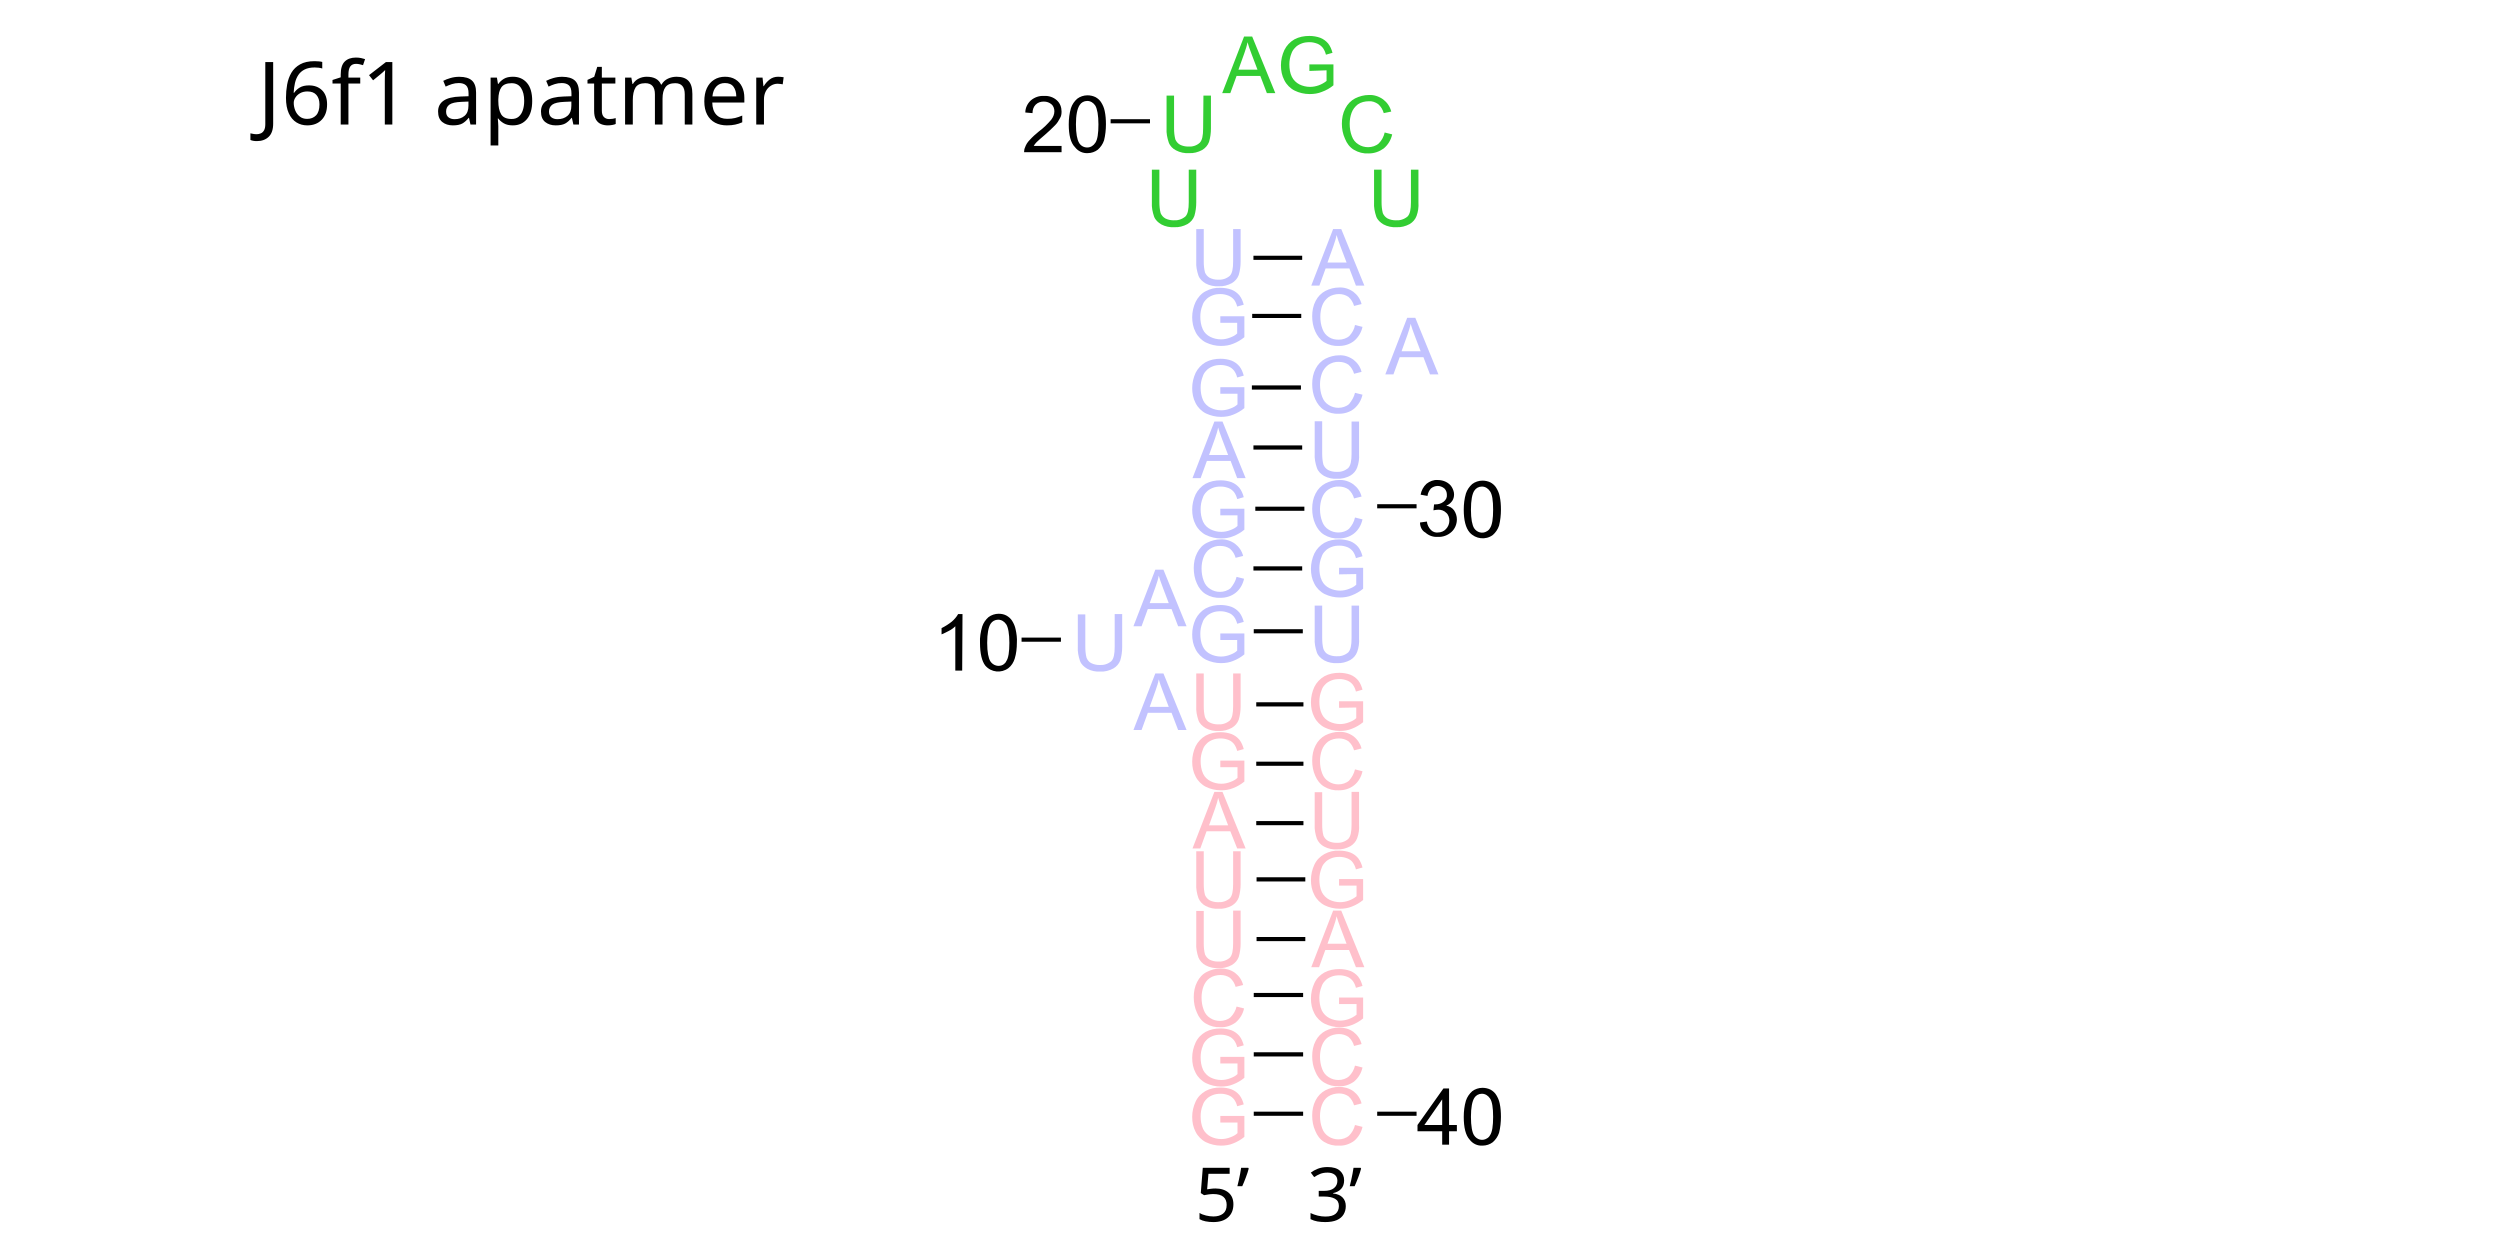
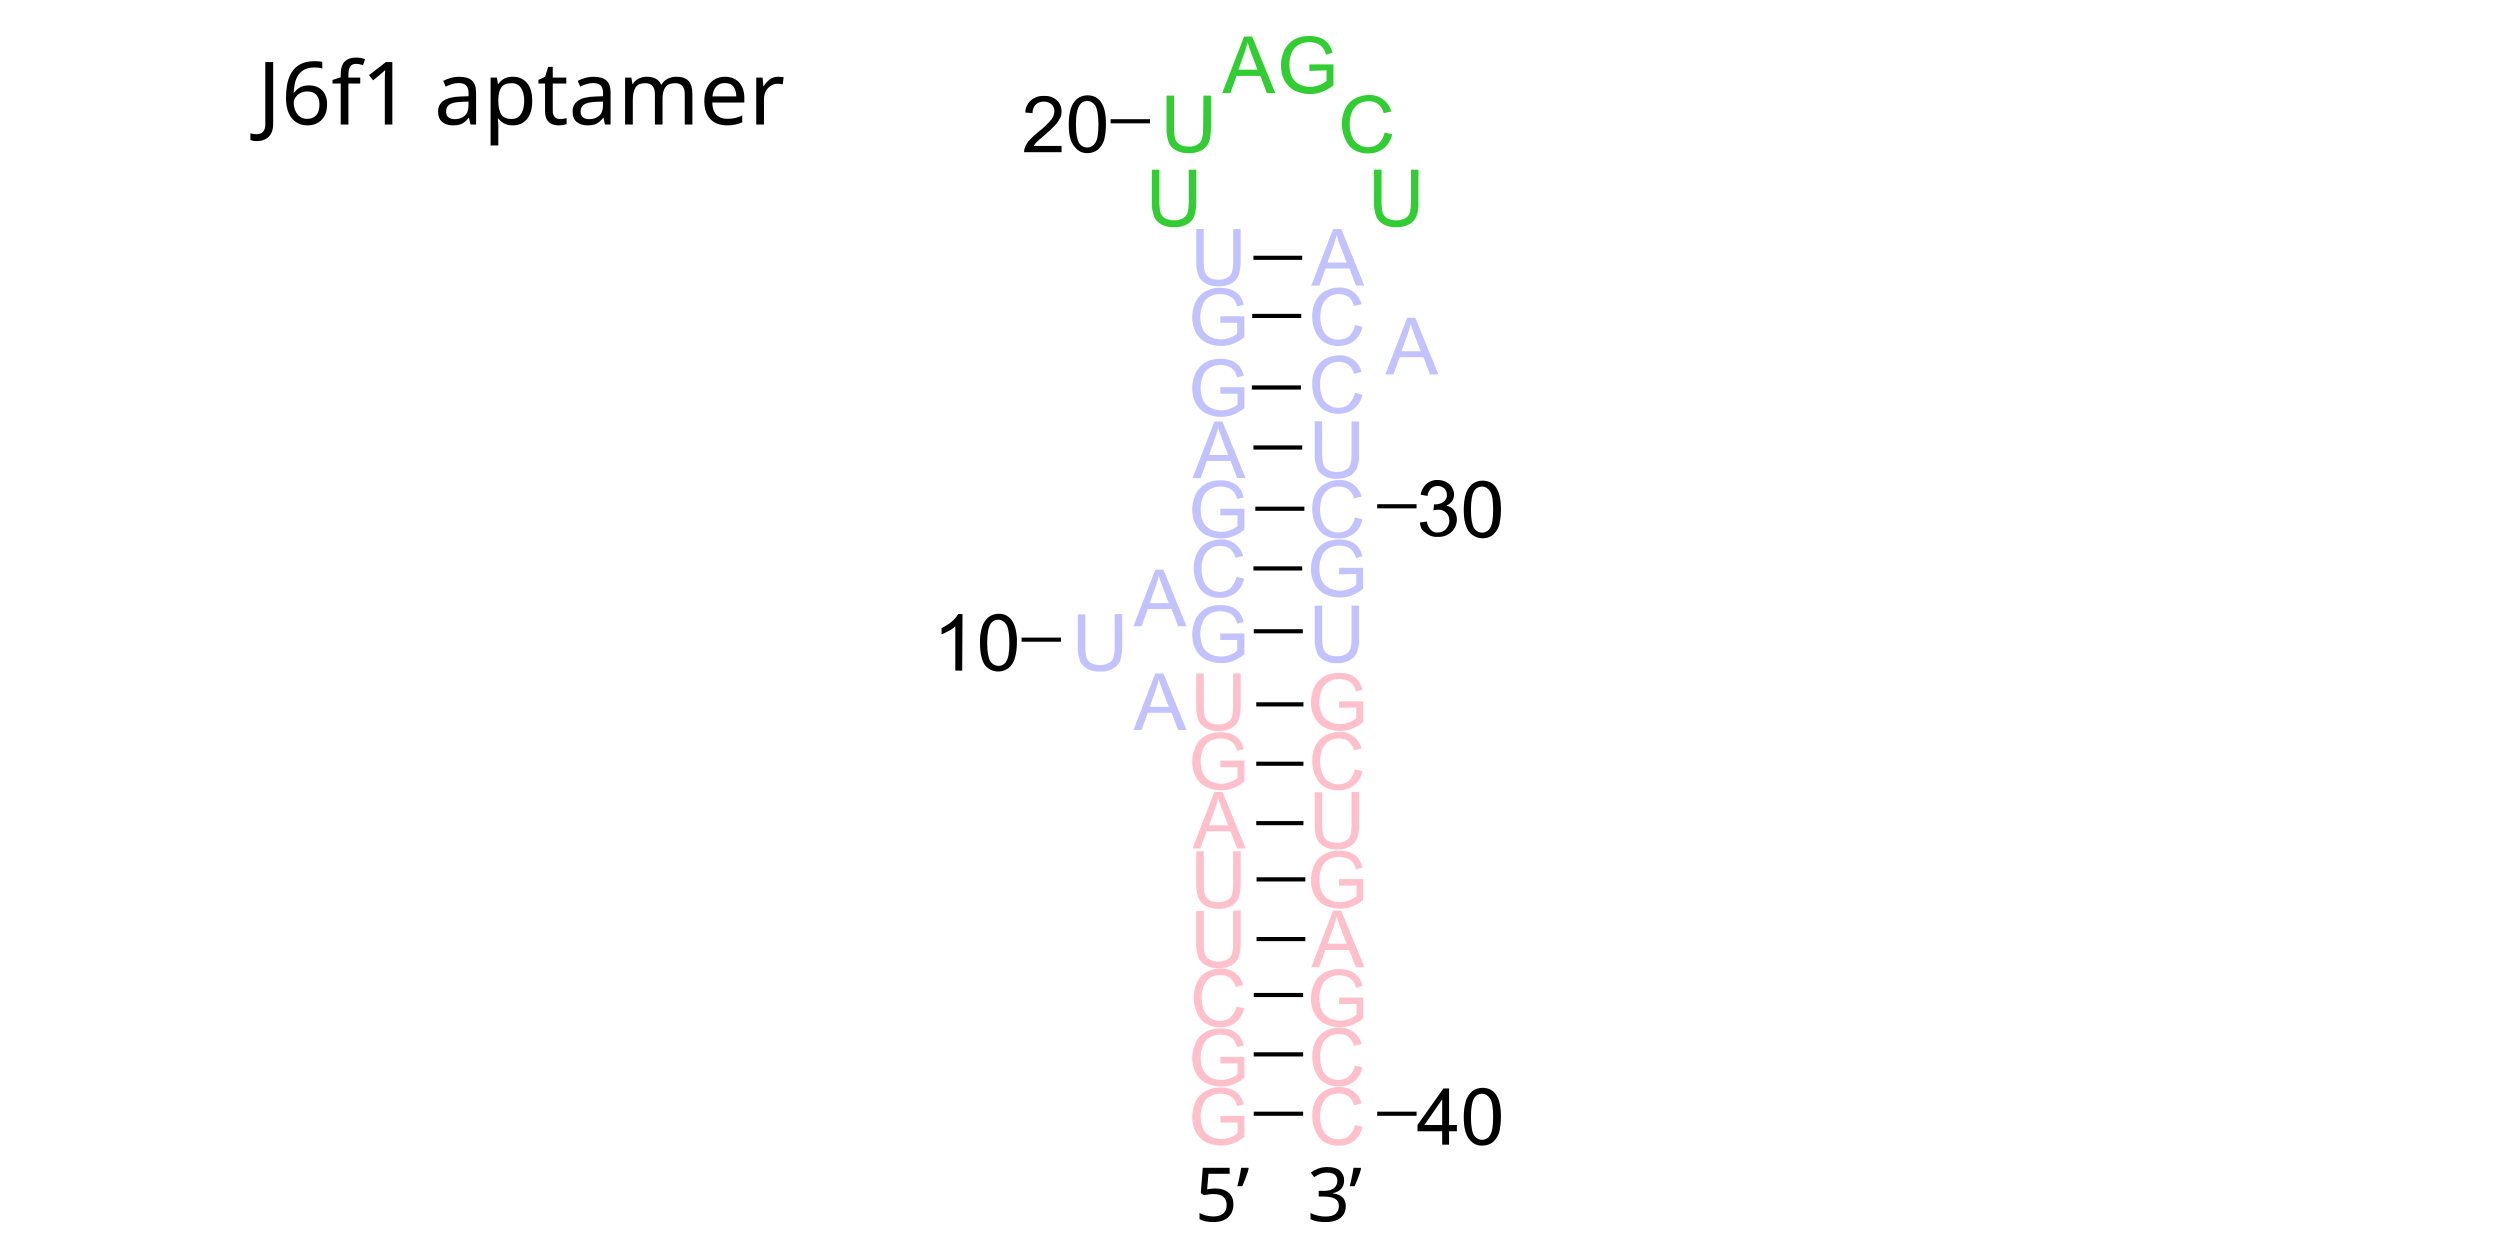
<svg xmlns="http://www.w3.org/2000/svg" version="1.1" id="_图层_1" x="0px" y="0px" viewBox="0 0 800 400" style="enable-background:new 0 0 800 400;" xml:space="preserve">
  <style type="text/css">
	.st0{fill:#FFC0CB;}
	.st1{fill:#C2C2FF;}
	.st2{fill:none;stroke:#000000;stroke-width:1.33;stroke-linejoin:round;}
	.st3{fill:#32CD32;}
	.st4{font-family:'ArialMT';}
	.st5{font-size:24px;}
	.st6{letter-spacing:-1;}
	.st7{font-size:28px;}
</style>
  <path class="st0" d="M390.5,359.2v-2.1h7.7v6.7c-1.1,0.9-2.3,1.6-3.6,2.1c-1.2,0.5-2.5,0.7-3.9,0.7c-1.7,0-3.3-0.4-4.8-1.1  c-1.4-0.7-2.6-1.9-3.3-3.3c-0.8-1.5-1.1-3.1-1.1-4.8c0-1.7,0.4-3.4,1.1-4.9c0.7-1.5,1.8-2.6,3.2-3.4c1.5-0.8,3.1-1.1,4.8-1.1  c1.2,0,2.4,0.2,3.5,0.6c1,0.4,1.8,1,2.5,1.8c0.7,0.9,1.1,1.9,1.4,3l-2.1,0.6c-0.2-0.8-0.5-1.5-1-2.2c-0.5-0.6-1-1-1.7-1.3  c-0.8-0.3-1.6-0.5-2.5-0.5c-1,0-1.9,0.1-2.8,0.5c-0.7,0.3-1.4,0.7-1.9,1.3c-0.5,0.5-0.9,1.1-1.1,1.8c-0.5,1.2-0.7,2.4-0.7,3.6  c0,1.4,0.2,2.8,0.8,4.1c0.5,1,1.4,1.9,2.4,2.4c1,0.5,2.2,0.8,3.4,0.8c1,0,2-0.2,3-0.6c0.8-0.3,1.6-0.7,2.2-1.3v-3.4L390.5,359.2  L390.5,359.2z" />
  <path class="st0" d="M390.5,340.3v-2.1h7.7v6.7c-1.1,0.9-2.3,1.6-3.6,2.1c-1.2,0.5-2.5,0.7-3.9,0.7c-1.7,0-3.3-0.4-4.8-1.1  c-1.4-0.7-2.6-1.9-3.3-3.3c-0.8-1.5-1.1-3.1-1.1-4.8c0-1.7,0.4-3.4,1.1-4.9c0.7-1.5,1.8-2.6,3.2-3.4c1.5-0.8,3.1-1.1,4.8-1.1  c1.2,0,2.4,0.2,3.5,0.6c1,0.4,1.8,1,2.5,1.8c0.7,0.9,1.1,1.9,1.4,3l-2.1,0.6c-0.2-0.8-0.5-1.5-1-2.2c-0.5-0.6-1-1-1.7-1.3  c-0.8-0.3-1.6-0.5-2.5-0.5c-1,0-1.9,0.1-2.8,0.5c-0.7,0.3-1.4,0.7-1.9,1.3c-0.5,0.5-0.9,1.1-1.1,1.8c-0.5,1.2-0.7,2.4-0.7,3.6  c0,1.4,0.2,2.8,0.8,4.1c0.5,1,1.4,1.9,2.4,2.4c1,0.5,2.2,0.8,3.4,0.8c1,0,2-0.2,3-0.6c0.8-0.3,1.6-0.7,2.2-1.3v-3.4L390.5,340.3  L390.5,340.3z" />
  <path class="st0" d="M395.7,322.1l2.4,0.6c-0.4,1.8-1.3,3.3-2.7,4.5c-1.4,1-3.1,1.6-4.8,1.5c-1.7,0.1-3.3-0.3-4.8-1.2  c-1.3-0.8-2.2-2-2.8-3.5c-0.7-1.5-1-3.2-1-4.9c0-1.7,0.3-3.4,1.1-4.9c0.7-1.4,1.7-2.5,3.1-3.2c1.4-0.7,2.9-1.1,4.4-1.1  c1.6,0,3.2,0.4,4.6,1.4c1.3,1,2.2,2.3,2.6,3.9l-2.4,0.6c-0.3-1.1-0.9-2.1-1.8-2.9c-0.9-0.6-1.9-0.9-3-0.9c-1.2,0-2.5,0.3-3.5,1  c-0.9,0.6-1.6,1.6-2,2.7c-0.4,1.1-0.6,2.3-0.6,3.5c0,1.4,0.2,2.7,0.7,4c0.4,1.1,1.1,2,2.1,2.6c0.9,0.6,2,0.9,3.1,0.9  c1.2,0,2.5-0.4,3.4-1.2C394.7,324.6,395.4,323.4,395.7,322.1L395.7,322.1z" />
  <path class="st0" d="M394.6,291.4h2.4v10.5c0,1.5-0.2,2.9-0.6,4.3c-0.4,1.1-1.2,2-2.2,2.6c-1.3,0.7-2.8,1.1-4.2,1  c-1.4,0.1-2.9-0.2-4.2-0.9c-1-0.5-1.9-1.5-2.3-2.5c-0.5-1.5-0.8-3-0.7-4.5v-10.4h2.4v10.4c0,1.2,0.1,2.4,0.4,3.5  c0.3,0.7,0.8,1.3,1.5,1.7c0.8,0.4,1.7,0.6,2.6,0.6c1.4,0.1,2.7-0.3,3.8-1.2c0.8-0.8,1.1-2.3,1.1-4.6L394.6,291.4L394.6,291.4z" />
  <path class="st0" d="M394.6,272.4h2.4v10.5c0,1.5-0.2,2.9-0.6,4.3c-0.4,1.1-1.2,2-2.2,2.6c-1.3,0.7-2.8,1.1-4.2,1  c-1.4,0.1-2.9-0.2-4.2-0.9c-1-0.5-1.9-1.5-2.3-2.5c-0.5-1.5-0.8-3-0.7-4.5v-10.5h2.4v10.5c0,1.2,0.1,2.4,0.4,3.5  c0.3,0.7,0.8,1.3,1.5,1.7c0.8,0.4,1.7,0.6,2.6,0.6c1.4,0.1,2.7-0.3,3.8-1.2c0.8-0.8,1.1-2.3,1.1-4.6L394.6,272.4L394.6,272.4z" />
  <path class="st0" d="M381.6,271.5l7-18.1h2.6l7.4,18.1h-2.7l-2.2-5.5h-7.6l-2,5.5L381.6,271.5L381.6,271.5z M386.9,264.1h6.1l-1.9-5  c-0.6-1.5-1-2.8-1.3-3.8c-0.2,1.2-0.6,2.3-1,3.5L386.9,264.1z" />
  <path class="st0" d="M390.5,245.5v-2.1h7.7v6.7c-1.1,0.9-2.3,1.6-3.6,2.1c-1.2,0.5-2.5,0.7-3.9,0.7c-1.7,0-3.4-0.4-4.8-1.1  c-1.4-0.7-2.6-1.9-3.3-3.3c-0.8-1.5-1.1-3.1-1.1-4.8c0-1.7,0.4-3.4,1.1-4.9c0.7-1.4,1.8-2.6,3.2-3.4c1.5-0.8,3.1-1.1,4.8-1.1  c1.2,0,2.4,0.2,3.5,0.6c1,0.4,1.8,1,2.5,1.8c0.7,0.9,1.1,1.9,1.4,3l-2.1,0.6c-0.2-0.8-0.5-1.5-1-2.2c-0.5-0.6-1-1-1.7-1.3  c-0.8-0.3-1.6-0.5-2.5-0.5c-1,0-1.9,0.1-2.8,0.5c-0.7,0.3-1.4,0.7-1.9,1.3c-0.5,0.5-0.9,1.1-1.1,1.8c-0.5,1.2-0.7,2.4-0.7,3.6  c0,1.4,0.2,2.8,0.8,4.1c0.5,1.1,1.4,1.9,2.4,2.4c1,0.5,2.2,0.8,3.4,0.8c1,0,2-0.2,3-0.6c0.8-0.3,1.6-0.7,2.2-1.3v-3.4L390.5,245.5  L390.5,245.5z" />
  <path class="st0" d="M394.6,215.5h2.4V226c0,1.5-0.2,2.9-0.6,4.3c-0.4,1.1-1.2,2-2.2,2.6c-1.3,0.7-2.8,1.1-4.2,1  c-1.4,0.1-2.9-0.2-4.2-0.9c-1-0.6-1.9-1.4-2.3-2.5c-0.5-1.5-0.8-3-0.7-4.5v-10.5h2.4V226c0,1.2,0.1,2.4,0.4,3.5  c0.3,0.7,0.8,1.4,1.5,1.7c0.8,0.4,1.7,0.6,2.6,0.6c1.4,0.1,2.7-0.3,3.8-1.2c0.8-0.8,1.1-2.3,1.1-4.6L394.6,215.5L394.6,215.5z" />
  <path class="st1" d="M362.7,233.6l7-18.1h2.6l7.4,18.1h-2.7l-2.1-5.5h-7.6l-2,5.5H362.7L362.7,233.6z M367.9,226.2h6.1l-1.9-5  c-0.6-1.5-1-2.8-1.3-3.8c-0.2,1.2-0.6,2.3-1,3.5L367.9,226.2z" />
  <path class="st1" d="M356.7,196.5h2.4V207c0,1.5-0.2,2.9-0.6,4.3c-0.4,1.1-1.2,2-2.2,2.6c-1.3,0.7-2.8,1.1-4.2,1  c-1.4,0.1-2.9-0.2-4.2-0.9c-1-0.6-1.9-1.4-2.3-2.5c-0.5-1.5-0.8-3-0.7-4.5v-10.4h2.4V207c0,1.2,0.1,2.4,0.4,3.5  c0.3,0.7,0.8,1.4,1.5,1.7c0.8,0.4,1.7,0.6,2.6,0.6c1.4,0.1,2.7-0.3,3.8-1.2c0.8-0.8,1.1-2.3,1.1-4.6L356.7,196.5L356.7,196.5z" />
  <line class="st2" x1="339.5" y1="204.7" x2="326.9" y2="204.7" />
  <path d="M307.9,214.6h-2.2v-14.2c-0.6,0.6-1.3,1.1-2.1,1.5c-0.8,0.4-1.5,0.8-2.3,1.1V201c1.2-0.6,2.3-1.3,3.3-2.1  c0.8-0.7,1.5-1.5,2-2.4h1.4L307.9,214.6L307.9,214.6z M313.6,205.7c-0.1-1.7,0.2-3.5,0.7-5.2c0.4-1.2,1.1-2.2,2-3  c0.9-0.7,2.1-1.1,3.3-1.1c0.9,0,1.8,0.2,2.5,0.6c0.7,0.4,1.4,1,1.8,1.7c0.5,0.8,0.9,1.7,1.1,2.7c0.3,1.4,0.5,2.8,0.4,4.3  c0,1.7-0.2,3.5-0.7,5.1c-0.4,1.2-1,2.2-2,3c-2.3,1.7-5.5,1.4-7.4-0.8C314.2,211.6,313.6,209.1,313.6,205.7L313.6,205.7z   M315.9,205.7c0,3,0.4,4.9,1,5.9c0.9,1.4,2.7,1.9,4.1,1.1c0.4-0.3,0.8-0.6,1-1.1c0.7-1,1-3,1-5.9s-0.4-5-1-5.9  c-0.6-0.9-1.5-1.5-2.6-1.5c-1,0-1.9,0.5-2.4,1.3C316.3,200.7,315.9,202.7,315.9,205.7L315.9,205.7L315.9,205.7z" />
  <path class="st0" d="M428.5,226.5v-2.1h7.7v6.7c-1.1,0.9-2.3,1.6-3.6,2.1c-1.2,0.5-2.5,0.7-3.9,0.7c-1.7,0-3.4-0.4-4.8-1.1  c-1.4-0.7-2.6-1.9-3.3-3.3c-0.8-1.5-1.1-3.1-1.1-4.8c0-1.7,0.4-3.4,1.1-4.9c0.7-1.4,1.8-2.6,3.2-3.4c1.5-0.8,3.1-1.1,4.8-1.1  c1.2,0,2.4,0.2,3.5,0.6c1,0.4,1.8,1,2.5,1.8c0.7,0.9,1.1,1.9,1.4,3l-2.1,0.6c-0.2-0.8-0.5-1.5-1-2.2c-0.5-0.6-1-1-1.7-1.3  c-0.8-0.3-1.6-0.5-2.5-0.5c-1,0-1.9,0.1-2.8,0.5c-0.7,0.3-1.4,0.7-1.9,1.3c-0.5,0.5-0.9,1.1-1.1,1.8c-0.5,1.2-0.7,2.4-0.7,3.6  c0,1.4,0.2,2.8,0.8,4c0.5,1.1,1.4,1.9,2.4,2.4c1,0.5,2.2,0.8,3.4,0.8c1,0,2-0.2,3-0.6c0.8-0.3,1.6-0.7,2.2-1.3v-3.4L428.5,226.5  L428.5,226.5z" />
  <path class="st0" d="M433.6,246.2l2.4,0.6c-0.4,1.8-1.3,3.4-2.7,4.5c-1.4,1.1-3.1,1.6-4.8,1.6c-1.7,0.1-3.3-0.3-4.8-1.2  c-1.3-0.8-2.2-2-2.8-3.4c-0.7-1.5-1-3.2-1-4.9c0-1.7,0.3-3.4,1.1-4.9c0.7-1.4,1.8-2.5,3.1-3.2c1.4-0.7,2.9-1.1,4.4-1.1  c1.6-0.1,3.2,0.4,4.6,1.4c1.3,1,2.2,2.4,2.6,3.9l-2.4,0.6c-0.3-1.1-0.9-2.1-1.8-2.9c-0.9-0.6-1.9-0.9-3-0.9c-1.2,0-2.5,0.3-3.5,1  c-0.9,0.7-1.6,1.6-2,2.7c-0.4,1.1-0.6,2.3-0.6,3.5c0,1.4,0.2,2.7,0.7,4c0.4,1.1,1.1,2,2.1,2.6c0.9,0.6,2,0.9,3.1,0.9  c1.2,0,2.5-0.4,3.4-1.2C432.6,248.8,433.3,247.5,433.6,246.2L433.6,246.2z" />
  <path class="st0" d="M432.5,253.4h2.4v10.5c0.1,1.5-0.1,2.9-0.6,4.3c-0.4,1.1-1.2,2-2.2,2.6c-1.3,0.7-2.8,1.1-4.2,1  c-1.4,0.1-2.9-0.2-4.2-0.9c-1-0.5-1.9-1.5-2.3-2.5c-0.5-1.5-0.8-3-0.7-4.5v-10.4h2.4v10.4c0,1.2,0.1,2.4,0.4,3.5  c0.3,0.7,0.8,1.3,1.5,1.7c0.8,0.4,1.7,0.6,2.6,0.6c1.4,0.1,2.7-0.3,3.8-1.2c0.8-0.8,1.1-2.3,1.1-4.6V253.4z" />
  <path class="st0" d="M428.5,283.4v-2.1h7.7v6.7c-1.1,0.9-2.3,1.6-3.6,2.1c-1.2,0.5-2.5,0.7-3.9,0.7c-1.7,0-3.4-0.4-4.8-1.1  c-1.4-0.7-2.6-1.9-3.3-3.3c-0.8-1.5-1.1-3.1-1.1-4.8c0-1.7,0.4-3.4,1.1-4.9c0.7-1.5,1.8-2.6,3.2-3.4c1.5-0.8,3.1-1.2,4.8-1.1  c1.2,0,2.4,0.2,3.5,0.6c1,0.4,1.8,1,2.5,1.8c0.7,0.9,1.1,1.9,1.4,3l-2.1,0.6c-0.2-0.8-0.5-1.5-1-2.2c-0.4-0.6-1-1-1.7-1.3  c-0.8-0.3-1.6-0.5-2.5-0.5c-1,0-1.9,0.1-2.8,0.5c-0.7,0.3-1.4,0.7-1.9,1.3c-0.5,0.5-0.9,1.1-1.1,1.8c-0.5,1.2-0.7,2.4-0.7,3.6  c0,1.4,0.2,2.8,0.8,4.1c0.5,1,1.4,1.9,2.4,2.4c1,0.5,2.2,0.8,3.4,0.8c1.9,0,3.8-0.7,5.3-1.9v-3.4L428.5,283.4L428.5,283.4z" />
  <path class="st0" d="M419.6,309.5l7-18.1h2.6l7.4,18.1h-2.7l-2.2-5.5h-7.6l-2,5.5L419.6,309.5L419.6,309.5z M424.8,302h6.1l-1.9-5  c-0.6-1.5-1-2.8-1.3-3.8c-0.2,1.2-0.6,2.3-1,3.5L424.8,302L424.8,302z" />
  <path class="st0" d="M428.5,321.3v-2.1h7.7v6.7c-1.1,0.9-2.3,1.6-3.6,2.1c-1.2,0.5-2.5,0.7-3.9,0.7c-1.7,0-3.3-0.4-4.8-1.1  c-1.4-0.7-2.6-1.9-3.3-3.3c-0.8-1.5-1.1-3.1-1.1-4.8c0-1.7,0.4-3.4,1.1-4.9c0.7-1.5,1.8-2.6,3.2-3.4c1.5-0.8,3.1-1.1,4.8-1.1  c1.2,0,2.4,0.2,3.5,0.6c1,0.4,1.8,1,2.5,1.8c0.7,0.9,1.1,1.9,1.4,3l-2.1,0.6c-0.2-0.8-0.5-1.5-1-2.2c-0.5-0.6-1-1-1.7-1.3  c-0.8-0.3-1.6-0.5-2.5-0.5c-1,0-1.9,0.1-2.8,0.5c-0.7,0.3-1.4,0.7-1.9,1.3c-0.5,0.5-0.9,1.1-1.1,1.8c-0.5,1.2-0.7,2.4-0.7,3.6  c0,1.4,0.2,2.8,0.8,4.1c0.5,1,1.4,1.9,2.4,2.4c1,0.5,2.2,0.8,3.4,0.8c1.9,0,3.8-0.7,5.3-1.9v-3.4L428.5,321.3L428.5,321.3z" />
  <path class="st0" d="M433.6,341l2.4,0.6c-0.4,1.8-1.3,3.3-2.7,4.5c-1.4,1-3.1,1.6-4.8,1.5c-1.7,0.1-3.3-0.3-4.8-1.2  c-1.3-0.8-2.2-2-2.8-3.5c-0.7-1.5-1-3.2-1-4.9c0-1.7,0.3-3.4,1.1-4.9c0.7-1.4,1.8-2.5,3.1-3.2c1.4-0.7,2.9-1.1,4.4-1.1  c1.6,0,3.2,0.4,4.6,1.4c1.3,1,2.2,2.3,2.6,3.9l-2.4,0.6c-0.3-1.1-0.9-2.1-1.8-2.9c-0.9-0.6-1.9-0.9-3-0.9c-1.2,0-2.5,0.3-3.5,1  c-0.9,0.6-1.6,1.6-2,2.7c-0.4,1.1-0.6,2.3-0.6,3.5c0,1.4,0.2,2.7,0.7,4c0.4,1.1,1.1,2,2.1,2.6c0.9,0.6,2,0.9,3.1,0.9  c1.2,0,2.5-0.4,3.4-1.2C432.6,343.5,433.3,342.3,433.6,341L433.6,341z" />
  <path class="st0" d="M433.6,360l2.4,0.6c-0.4,1.8-1.3,3.3-2.7,4.5c-1.4,1-3.1,1.6-4.8,1.5c-1.7,0.1-3.3-0.3-4.8-1.2  c-1.3-0.8-2.2-2-2.8-3.5c-0.7-1.5-1-3.2-1-4.9c0-1.7,0.3-3.4,1.1-4.9c0.7-1.4,1.8-2.5,3.1-3.2c1.4-0.7,2.9-1.1,4.4-1.1  c1.6,0,3.2,0.4,4.6,1.4c1.3,1,2.2,2.3,2.6,3.9l-2.4,0.6c-0.3-1.1-0.9-2.1-1.8-2.9c-0.9-0.6-1.9-0.9-3-0.9c-1.2,0-2.5,0.3-3.5,1  c-0.9,0.6-1.6,1.6-2,2.7c-0.4,1.1-0.6,2.3-0.6,3.5c0,1.4,0.2,2.7,0.7,4c0.4,1.1,1.1,2,2.1,2.6c0.9,0.6,2,0.9,3.1,0.9  c1.2,0,2.5-0.4,3.4-1.2C432.6,362.5,433.3,361.3,433.6,360L433.6,360z" />
  <line class="st2" x1="440.7" y1="356.4" x2="453.3" y2="356.4" />
  <path d="M461.5,366.3V362h-7.9v-2l8.3-11.7h1.8V360h2.5v2h-2.5v4.3H461.5z M461.5,360v-8.2l-5.7,8.2L461.5,360L461.5,360z   M468.4,357.4c0-1.8,0.2-3.5,0.7-5.2c0.4-1.2,1.1-2.2,2-3c0.9-0.7,2.1-1.1,3.3-1.1c0.9,0,1.8,0.2,2.6,0.6c0.7,0.4,1.4,1,1.8,1.7  c0.5,0.8,0.9,1.7,1.1,2.7c0.3,1.4,0.4,2.8,0.4,4.3c0,1.7-0.2,3.5-0.6,5.1c-0.4,1.2-1.1,2.2-2,3c-0.9,0.7-2.1,1.1-3.3,1.1  c-1.6,0.1-3.1-0.6-4.1-1.9C469,363.3,468.4,360.8,468.4,357.4z M470.7,357.4c0,3,0.4,5,1,5.9c0.9,1.4,2.7,1.9,4.1,1  c0.4-0.2,0.8-0.6,1-1c0.7-1,1-3,1-5.9s-0.3-4.9-1-5.9c-0.6-0.9-1.5-1.5-2.6-1.5c-1,0-1.9,0.5-2.4,1.3  C471.1,352.4,470.7,354.4,470.7,357.4z" />
  <line class="st2" x1="401.2" y1="356.4" x2="417" y2="356.4" />
  <line class="st2" x1="401.2" y1="337.4" x2="417" y2="337.4" />
  <line class="st2" x1="401.2" y1="318.4" x2="417" y2="318.4" />
  <path class="st1" d="M362.7,200.4l7-18.1h2.6l7.4,18.1h-2.7l-2.1-5.5h-7.6l-2,5.5H362.7L362.7,200.4z M367.9,193h6.1l-1.9-5  c-0.6-1.5-1-2.8-1.3-3.8c-0.2,1.2-0.6,2.3-1,3.5L367.9,193z" />
  <path class="st1" d="M390.5,204.8v-2.1h7.7v6.7c-1.1,0.9-2.3,1.6-3.6,2.1c-1.2,0.5-2.5,0.7-3.9,0.7c-1.7,0-3.3-0.4-4.8-1.1  c-1.4-0.7-2.6-1.9-3.3-3.3c-0.8-1.5-1.1-3.1-1.1-4.8c0-1.7,0.4-3.4,1.1-4.9c0.7-1.4,1.8-2.6,3.2-3.4c1.5-0.8,3.1-1.1,4.8-1.1  c1.2,0,2.4,0.2,3.5,0.6c1,0.4,1.8,1,2.5,1.8c0.7,0.9,1.1,1.9,1.4,3l-2.1,0.6c-0.2-0.8-0.5-1.5-1-2.2c-0.5-0.6-1.1-1.1-1.8-1.3  c-0.8-0.3-1.6-0.5-2.5-0.5c-1,0-1.9,0.1-2.8,0.5c-0.7,0.3-1.4,0.7-1.9,1.3c-0.5,0.5-0.9,1.1-1.1,1.8c-0.5,1.2-0.7,2.4-0.7,3.6  c0,1.4,0.2,2.8,0.8,4.1c0.5,1.1,1.4,1.9,2.4,2.4c1,0.5,2.2,0.8,3.4,0.8c1,0,2-0.2,3-0.6c0.8-0.3,1.6-0.7,2.2-1.3v-3.4H390.5  L390.5,204.8z" />
  <path class="st1" d="M395.7,184.6l2.4,0.6c-0.4,1.8-1.3,3.4-2.7,4.5c-1.4,1.1-3.1,1.6-4.8,1.6c-1.7,0.1-3.3-0.3-4.8-1.2  c-1.3-0.8-2.2-2-2.8-3.4c-0.7-1.5-1-3.2-1-4.9c0-1.7,0.3-3.4,1.1-4.9c0.7-1.4,1.7-2.5,3.1-3.2c1.4-0.7,2.9-1.1,4.4-1.1  c1.6-0.1,3.2,0.4,4.6,1.4c1.3,1,2.2,2.3,2.6,3.9l-2.4,0.6c-0.3-1.1-0.9-2.1-1.8-2.9c-0.9-0.6-1.9-0.9-3-0.9c-1.2-0.1-2.5,0.3-3.5,1  c-0.9,0.6-1.6,1.6-2,2.7c-0.4,1.1-0.6,2.3-0.6,3.5c0,1.4,0.2,2.7,0.7,4c0.4,1.1,1.1,2,2.1,2.6c0.9,0.6,2,0.9,3.1,0.9  c1.2,0,2.5-0.4,3.4-1.2C394.7,187.1,395.4,185.9,395.7,184.6L395.7,184.6z" />
  <path class="st1" d="M390.5,164.9v-2.1h7.7v6.7c-1.1,0.9-2.3,1.6-3.6,2.1c-1.2,0.5-2.5,0.7-3.9,0.7c-1.7,0-3.3-0.4-4.8-1.1  c-1.4-0.7-2.6-1.9-3.3-3.3c-0.8-1.5-1.1-3.1-1.1-4.8c0-1.7,0.4-3.4,1.1-4.9c0.7-1.4,1.8-2.6,3.2-3.4c1.5-0.8,3.1-1.1,4.8-1.1  c1.2,0,2.4,0.2,3.5,0.6c1,0.4,1.8,1,2.5,1.8c0.7,0.9,1.1,1.9,1.4,3l-2.1,0.6c-0.2-0.8-0.5-1.5-1-2.2c-0.5-0.6-1-1-1.7-1.3  c-0.8-0.3-1.6-0.5-2.5-0.5c-1,0-1.9,0.1-2.8,0.5c-0.7,0.3-1.4,0.7-1.9,1.3c-0.5,0.5-0.9,1.1-1.1,1.8c-0.5,1.2-0.7,2.4-0.7,3.6  c0,1.4,0.2,2.8,0.8,4.1c0.5,1.1,1.4,1.9,2.4,2.4c1,0.5,2.2,0.8,3.4,0.8c1,0,2-0.2,3-0.6c0.8-0.3,1.6-0.7,2.2-1.3v-3.4L390.5,164.9  L390.5,164.9z" />
  <path class="st1" d="M381.6,153l7-18.1h2.6l7.4,18.1h-2.7l-2.1-5.5h-7.6l-2,5.5H381.6L381.6,153z M386.9,145.6h6.1l-1.9-5  c-0.6-1.5-1-2.8-1.3-3.8c-0.2,1.2-0.6,2.3-1,3.5L386.9,145.6z" />
  <path class="st1" d="M390.5,126v-2.1h7.7v6.7c-1.1,0.9-2.3,1.6-3.6,2.1c-1.2,0.5-2.5,0.7-3.9,0.7c-1.7,0-3.3-0.4-4.8-1.1  c-1.4-0.7-2.6-1.9-3.3-3.3c-0.8-1.5-1.1-3.2-1.1-4.8c0-1.7,0.4-3.4,1.1-4.9c0.7-1.4,1.8-2.6,3.2-3.4c1.5-0.8,3.1-1.1,4.8-1.1  c1.2,0,2.4,0.2,3.5,0.6c1,0.4,1.8,1,2.5,1.8c0.7,0.9,1.1,1.9,1.4,3l-2.1,0.6c-0.2-0.8-0.5-1.5-1-2.2c-0.5-0.6-1-1-1.7-1.3  c-0.8-0.3-1.6-0.5-2.5-0.5c-1,0-1.9,0.1-2.8,0.5c-0.7,0.3-1.4,0.7-1.9,1.3c-0.5,0.5-0.9,1.1-1.1,1.8c-0.5,1.2-0.7,2.4-0.7,3.6  c0,1.4,0.2,2.8,0.8,4.1c0.5,1.1,1.4,1.9,2.4,2.4c1,0.5,2.2,0.8,3.4,0.8c1,0,2-0.2,3-0.6c0.8-0.3,1.6-0.7,2.2-1.3V126L390.5,126  L390.5,126z" />
  <path class="st1" d="M443.3,119.8l7-18.1h2.6l7.4,18.1h-2.7l-2.1-5.5h-7.6l-2,5.5H443.3L443.3,119.8z M448.5,112.4h6.1l-1.9-5  c-0.6-1.5-1-2.8-1.3-3.8c-0.2,1.2-0.6,2.3-1,3.5L448.5,112.4z" />
  <path class="st1" d="M433.6,125.7l2.4,0.6c-0.4,1.8-1.3,3.3-2.7,4.5c-1.4,1.1-3.1,1.6-4.8,1.6c-1.7,0.1-3.3-0.3-4.8-1.2  c-1.3-0.8-2.2-2.1-2.8-3.4c-0.7-1.5-1-3.2-1-4.9c0-1.7,0.3-3.4,1.1-4.9c0.7-1.4,1.8-2.5,3.1-3.2c1.4-0.7,2.9-1.1,4.4-1.1  c1.6-0.1,3.2,0.4,4.6,1.4c1.3,1,2.2,2.3,2.6,3.9l-2.4,0.6c-0.3-1.1-0.9-2.1-1.8-2.9c-0.9-0.6-1.9-0.9-3-0.9c-1.2-0.1-2.5,0.3-3.5,1  c-0.9,0.7-1.6,1.6-2,2.7c-0.4,1.1-0.6,2.3-0.6,3.5c0,1.4,0.2,2.7,0.7,4c0.4,1.1,1.1,2,2.1,2.6c0.9,0.6,2,0.9,3.1,0.9  c1.2,0,2.5-0.4,3.4-1.2C432.6,128.2,433.3,127,433.6,125.7L433.6,125.7z" />
  <path class="st1" d="M432.5,134.9h2.4v10.4c0.1,1.5-0.1,2.9-0.6,4.3c-0.4,1.1-1.2,2-2.2,2.6c-1.3,0.7-2.8,1.1-4.2,1  c-1.4,0.1-2.9-0.2-4.2-0.9c-1-0.6-1.9-1.4-2.3-2.6c-0.5-1.5-0.8-3-0.7-4.5v-10.4h2.4v10.4c0,1.2,0.1,2.4,0.4,3.5  c0.3,0.7,0.8,1.3,1.5,1.7c0.8,0.4,1.7,0.6,2.6,0.6c1.4,0.1,2.7-0.3,3.8-1.2c0.8-0.8,1.1-2.3,1.1-4.6V134.9z" />
  <path class="st1" d="M433.6,165.6l2.4,0.6c-0.4,1.8-1.3,3.4-2.7,4.5c-1.4,1.1-3.1,1.6-4.8,1.6c-1.7,0.1-3.3-0.3-4.8-1.2  c-1.3-0.8-2.2-2-2.8-3.4c-0.7-1.5-1-3.2-1-4.9c0-1.7,0.3-3.4,1.1-4.9c0.7-1.4,1.8-2.5,3.1-3.2c1.4-0.7,2.9-1.1,4.4-1.1  c1.6-0.1,3.2,0.4,4.6,1.4c1.3,1,2.2,2.3,2.6,3.9l-2.4,0.6c-0.3-1.1-0.9-2.1-1.8-2.9c-0.9-0.6-1.9-0.9-3-0.9c-1.2-0.1-2.5,0.3-3.5,1  c-0.9,0.6-1.6,1.6-2,2.7c-0.4,1.1-0.6,2.3-0.6,3.5c0,1.4,0.2,2.7,0.7,4c0.4,1.1,1.1,2,2.1,2.6c0.9,0.6,2,0.9,3.1,0.9  c1.2,0,2.5-0.4,3.4-1.2C432.6,168.2,433.3,167,433.6,165.6L433.6,165.6z" />
  <line class="st2" x1="440.7" y1="162" x2="453.3" y2="162" />
  <path d="M454.4,167.2l2.2-0.3c0.1,1,0.6,2,1.3,2.7c0.6,0.6,1.4,0.9,2.2,0.8c1,0,2-0.4,2.6-1.1c0.7-0.7,1.1-1.7,1.1-2.7  c0-0.9-0.3-1.9-1-2.5c-0.7-0.7-1.6-1-2.5-1c-0.5,0-1.1,0.1-1.6,0.2l0.2-1.9h0.4c0.9,0,1.8-0.2,2.6-0.8s1.2-1.4,1.1-2.3  c0-0.8-0.3-1.5-0.8-2c-0.6-0.5-1.4-0.8-2.1-0.8c-0.8,0-1.6,0.3-2.2,0.8c-0.6,0.7-1,1.5-1.1,2.4l-2.2-0.4c0.2-1.3,0.9-2.6,1.9-3.5  c1-0.8,2.3-1.3,3.5-1.2c1,0,1.9,0.2,2.7,0.6c0.8,0.4,1.5,1,1.9,1.7c0.4,0.7,0.7,1.5,0.7,2.3c0,0.8-0.2,1.5-0.6,2.1  c-0.5,0.7-1.1,1.2-1.9,1.5c1,0.2,1.9,0.7,2.5,1.5c0.6,0.9,0.9,1.9,0.9,2.9c0,1.5-0.6,3-1.7,4c-1.2,1.1-2.8,1.7-4.4,1.6  c-1.5,0.1-2.9-0.4-4-1.4C455.1,169.9,454.4,168.6,454.4,167.2L454.4,167.2z M468.4,163.1c0-1.8,0.2-3.5,0.7-5.2c0.4-1.2,1.1-2.2,2-3  c0.9-0.7,2.1-1.1,3.3-1.1c0.9,0,1.8,0.2,2.6,0.6c0.7,0.4,1.4,1,1.8,1.7c0.5,0.8,0.9,1.7,1.1,2.7c0.3,1.4,0.4,2.8,0.4,4.3  c0,1.7-0.2,3.5-0.6,5.1c-0.4,1.2-1.1,2.2-2,3c-2.3,1.7-5.5,1.3-7.4-0.8C469,168.9,468.4,166.4,468.4,163.1L468.4,163.1z   M470.7,163.1c0,3,0.4,4.9,1,5.9c0.9,1.4,2.7,1.9,4.1,1c0.4-0.2,0.8-0.6,1-1c0.7-1,1-3,1-5.9c0-3-0.3-4.9-1-5.9  c-0.6-0.9-1.5-1.5-2.6-1.5c-1,0-1.9,0.5-2.4,1.3C471.1,158,470.7,160.1,470.7,163.1L470.7,163.1L470.7,163.1z" />
  <path class="st1" d="M428.5,183.8v-2.1h7.7v6.7c-1.1,0.9-2.3,1.6-3.6,2.1c-1.2,0.5-2.5,0.7-3.9,0.7c-1.7,0-3.3-0.4-4.8-1.1  c-1.4-0.7-2.6-1.9-3.3-3.3c-0.8-1.5-1.1-3.1-1.1-4.8c0-1.7,0.4-3.4,1.1-4.9c0.7-1.4,1.8-2.6,3.2-3.4c1.5-0.8,3.1-1.1,4.8-1.1  c1.2,0,2.4,0.2,3.5,0.6c1,0.4,1.8,1,2.5,1.8c0.7,0.9,1.1,1.9,1.4,3l-2.1,0.6c-0.2-0.8-0.5-1.5-1-2.2c-0.5-0.6-1-1-1.7-1.3  c-0.8-0.3-1.6-0.5-2.5-0.5c-1,0-1.9,0.1-2.8,0.5c-0.7,0.3-1.4,0.7-1.9,1.3c-0.5,0.5-0.9,1.1-1.1,1.8c-0.5,1.2-0.7,2.4-0.7,3.6  c0,1.4,0.2,2.8,0.8,4c0.5,1.1,1.4,1.9,2.4,2.4c1,0.5,2.2,0.8,3.4,0.8c1,0,2-0.2,3-0.6c0.8-0.3,1.6-0.7,2.2-1.3v-3.4L428.5,183.8  L428.5,183.8z" />
  <path class="st1" d="M432.5,193.8h2.4v10.5c0.1,1.5-0.1,2.9-0.6,4.3c-0.4,1.1-1.2,2-2.2,2.6c-1.3,0.7-2.8,1.1-4.2,1  c-1.4,0.1-2.9-0.2-4.2-0.9c-1-0.6-1.9-1.4-2.3-2.5c-0.5-1.5-0.8-3-0.7-4.5v-10.5h2.4v10.4c0,1.2,0.1,2.4,0.4,3.5  c0.3,0.7,0.8,1.4,1.5,1.7c0.8,0.4,1.7,0.6,2.6,0.6c1.4,0.1,2.7-0.3,3.8-1.2c0.8-0.8,1.1-2.3,1.1-4.6V193.8L432.5,193.8z" />
  <path class="st1" d="M390.5,103.3v-2.1h7.7v6.7c-1.1,0.9-2.3,1.6-3.6,2.1c-1.2,0.5-2.5,0.7-3.9,0.7c-1.7,0-3.3-0.4-4.8-1.1  c-1.4-0.7-2.6-1.9-3.3-3.3c-0.8-1.5-1.1-3.2-1.1-4.8c0-1.7,0.4-3.4,1.1-4.9c0.7-1.4,1.8-2.7,3.2-3.4c1.5-0.8,3.1-1.2,4.8-1.1  c1.2,0,2.4,0.2,3.5,0.6c1,0.4,1.8,1,2.5,1.8c0.7,0.9,1.1,1.9,1.4,3l-2.1,0.6c-0.2-0.8-0.5-1.5-1-2.2c-0.5-0.6-1.1-1-1.8-1.3  c-0.8-0.3-1.6-0.5-2.5-0.5c-1,0-1.9,0.1-2.8,0.5c-0.7,0.3-1.4,0.7-1.9,1.3c-0.5,0.5-0.9,1.1-1.1,1.8c-0.5,1.2-0.7,2.4-0.7,3.6  c0,1.4,0.2,2.8,0.8,4.1c0.5,1.1,1.4,1.9,2.4,2.4s2.2,0.8,3.4,0.8c1,0,2-0.2,3-0.6c0.8-0.3,1.6-0.7,2.2-1.3v-3.4L390.5,103.3  L390.5,103.3z" />
  <path class="st1" d="M394.6,73.3h2.4v10.4c0,1.5-0.2,2.9-0.6,4.3c-0.4,1.1-1.2,2-2.2,2.6c-1.3,0.7-2.8,1.1-4.2,1  c-1.4,0.1-2.9-0.2-4.2-0.9c-1-0.6-1.9-1.4-2.3-2.5c-0.5-1.5-0.8-3-0.7-4.5V73.3h2.4v10.4c0,1.2,0.1,2.3,0.4,3.5  c0.3,0.7,0.8,1.3,1.5,1.7c0.8,0.4,1.7,0.6,2.6,0.6c1.4,0.1,2.7-0.3,3.8-1.2c0.8-0.8,1.1-2.3,1.1-4.6L394.6,73.3L394.6,73.3z" />
  <path class="st3" d="M380.4,54.3h2.4v10.5c0,1.5-0.2,2.9-0.6,4.3c-0.4,1.1-1.2,2-2.2,2.6c-1.3,0.7-2.8,1.1-4.2,1  c-1.4,0.1-2.9-0.2-4.2-0.9c-1-0.6-1.9-1.4-2.3-2.5c-0.5-1.5-0.8-3-0.7-4.5V54.3h2.4v10.4c0,1.2,0.1,2.3,0.4,3.5  c0.3,0.7,0.8,1.3,1.5,1.7c0.8,0.4,1.7,0.6,2.6,0.6c1.4,0.1,2.7-0.3,3.8-1.2c0.8-0.8,1.1-2.3,1.1-4.6L380.4,54.3L380.4,54.3z" />
  <path class="st3" d="M385.1,30.6h2.4v10.5c0,1.5-0.2,2.9-0.6,4.3c-0.4,1.1-1.2,2-2.2,2.6c-1.3,0.7-2.8,1.1-4.2,1  c-1.4,0.1-2.9-0.2-4.2-0.9c-1-0.5-1.9-1.4-2.3-2.5c-0.5-1.5-0.8-3-0.7-4.5V30.6h2.4v10.5c0,1.2,0.1,2.3,0.4,3.5  c0.3,0.7,0.8,1.3,1.5,1.7c0.8,0.4,1.7,0.6,2.6,0.6c1.4,0.1,2.7-0.3,3.7-1.2c0.8-0.8,1.1-2.3,1.1-4.6L385.1,30.6L385.1,30.6z" />
  <line class="st2" x1="368" y1="38.8" x2="355.4" y2="38.8" />
  <path d="M339.7,46.6v2.1h-12c0-0.5,0.1-1.1,0.3-1.5c0.3-0.9,0.8-1.7,1.5-2.4c0.9-1,1.9-1.9,2.9-2.7c1.5-1.1,2.8-2.4,4-3.8  c0.6-0.8,1-1.7,1-2.7c0-0.8-0.3-1.7-0.9-2.2c-0.7-0.6-1.5-0.9-2.5-0.9c-1,0-1.9,0.3-2.6,1c-0.7,0.7-1,1.7-1,2.7l-2.3-0.2  c0-1.5,0.7-2.9,1.8-3.9c1.2-1,2.7-1.5,4.2-1.4c1.5-0.1,3,0.4,4.1,1.4c1,0.9,1.5,2.2,1.5,3.6c0,0.7-0.1,1.5-0.5,2.1  c-0.4,0.8-0.9,1.6-1.5,2.2c-1.1,1.1-2.2,2.2-3.4,3.2c-1.3,1.1-2.2,1.9-2.6,2.3c-0.4,0.4-0.7,0.8-0.9,1.2H339.7z M342,39.8  c0-1.8,0.2-3.5,0.7-5.2c0.4-1.2,1.1-2.2,2-3c0.9-0.7,2.1-1.1,3.3-1.1c0.9,0,1.8,0.2,2.6,0.6c0.7,0.4,1.4,1,1.8,1.7  c0.5,0.8,0.9,1.7,1.1,2.7c0.3,1.4,0.4,2.8,0.4,4.3c0,1.7-0.2,3.5-0.6,5.1c-0.4,1.2-1.1,2.2-2,3c-0.9,0.7-2.1,1.1-3.2,1.1  c-1.6,0.1-3.1-0.6-4.1-1.9C342.6,45.7,342,43.2,342,39.8L342,39.8z M344.3,39.8c0,3,0.4,4.9,1,5.9c0.5,0.9,1.5,1.5,2.6,1.5  c1.1,0,2-0.6,2.6-1.5c0.7-1,1-3,1-5.9s-0.4-5-1-6c-0.6-0.9-1.5-1.5-2.6-1.5c-1,0-1.9,0.5-2.4,1.3C344.7,34.8,344.3,36.8,344.3,39.8  L344.3,39.8z" />
  <path class="st3" d="M391.1,29.8l7-18.1h2.6l7.4,18.1h-2.7l-2.1-5.5h-7.6l-2,5.5H391.1L391.1,29.8z M396.3,22.3h6.1l-1.9-5  c-0.6-1.5-1-2.8-1.3-3.8c-0.2,1.2-0.6,2.3-1,3.5L396.3,22.3z" />
  <path class="st3" d="M419,22.7v-2.1h7.7v6.7c-1.1,0.9-2.3,1.6-3.7,2.1c-1.2,0.5-2.5,0.7-3.9,0.7c-1.7,0-3.4-0.4-4.8-1.1  c-1.4-0.7-2.6-1.9-3.3-3.3c-0.8-1.5-1.1-3.1-1.1-4.8c0-1.7,0.4-3.4,1.1-4.9c0.7-1.4,1.8-2.6,3.2-3.4c1.5-0.8,3.1-1.1,4.8-1.1  c1.2,0,2.4,0.2,3.5,0.6c1,0.4,1.8,1,2.5,1.8c0.7,0.9,1.1,1.9,1.4,3l-2.1,0.6c-0.2-0.8-0.5-1.5-1-2.2c-0.5-0.6-1-1-1.7-1.3  c-0.8-0.3-1.6-0.5-2.5-0.5c-1,0-1.9,0.1-2.8,0.5c-0.7,0.3-1.4,0.7-1.9,1.3c-0.5,0.5-0.9,1.1-1.1,1.7c-0.5,1.2-0.7,2.4-0.7,3.6  c0,1.4,0.2,2.8,0.8,4c0.5,1,1.4,1.9,2.4,2.4c1,0.5,2.2,0.8,3.4,0.8c1.9,0,3.8-0.7,5.3-1.9v-3.4L419,22.7L419,22.7z" />
  <path class="st3" d="M443.1,42.4l2.4,0.6c-0.4,1.8-1.3,3.3-2.7,4.5c-1.4,1-3,1.6-4.8,1.6c-1.7,0.1-3.3-0.3-4.8-1.2  c-1.3-0.8-2.2-2-2.8-3.5c-0.7-1.5-1-3.2-1-4.8c0-1.7,0.3-3.4,1.1-4.9c0.7-1.4,1.8-2.5,3.1-3.2c1.4-0.7,2.9-1.1,4.4-1.1  c1.6-0.1,3.2,0.4,4.6,1.4c1.3,1,2.2,2.3,2.6,3.9l-2.4,0.5c-0.3-1.1-0.9-2.1-1.8-2.9c-0.9-0.6-1.9-1-3-0.9c-1.2,0-2.5,0.3-3.5,1  c-0.9,0.7-1.6,1.6-2,2.7c-0.4,1.1-0.6,2.3-0.6,3.5c0,1.4,0.2,2.7,0.7,4c0.4,1.1,1.1,2,2.1,2.6c0.9,0.6,2,0.9,3.1,0.9  c1.2,0,2.5-0.4,3.4-1.2C442.2,44.9,442.8,43.7,443.1,42.4z" />
  <path class="st3" d="M451.5,54.3h2.4v10.5c0.1,1.5-0.1,2.9-0.6,4.3c-0.4,1.1-1.2,2-2.2,2.6c-1.3,0.7-2.8,1.1-4.2,1  c-1.4,0.1-2.9-0.2-4.2-0.9c-1-0.6-1.9-1.4-2.3-2.5c-0.5-1.5-0.8-3-0.7-4.5V54.3h2.4v10.4c0,1.2,0.1,2.3,0.4,3.5  c0.3,0.7,0.8,1.3,1.5,1.7c0.8,0.4,1.7,0.6,2.6,0.6c1.4,0.1,2.7-0.3,3.8-1.2c0.8-0.8,1.1-2.3,1.1-4.6V54.3L451.5,54.3z" />
  <path class="st1" d="M419.6,91.4l7-18.1h2.6l7.4,18.1h-2.7l-2.1-5.5h-7.6l-2,5.5H419.6L419.6,91.4z M424.8,84h6.1l-1.9-5  c-0.6-1.5-1-2.8-1.3-3.8c-0.2,1.2-0.6,2.3-1,3.5L424.8,84L424.8,84z" />
  <path class="st1" d="M433.6,104l2.4,0.6c-0.4,1.8-1.3,3.3-2.7,4.5c-1.4,1.1-3.1,1.6-4.8,1.6c-1.7,0.1-3.3-0.3-4.8-1.2  c-1.3-0.8-2.2-2.1-2.8-3.4c-0.7-1.5-1-3.2-1-4.9c0-1.7,0.3-3.4,1.1-4.9c0.7-1.4,1.8-2.5,3.1-3.2c1.4-0.7,2.9-1.1,4.4-1.1  c1.6-0.1,3.2,0.4,4.6,1.4c1.3,1,2.2,2.3,2.6,3.9l-2.4,0.6c-0.3-1.1-0.9-2.1-1.8-2.9c-0.9-0.6-1.9-0.9-3-0.9c-1.2,0-2.4,0.3-3.4,1  c-0.9,0.7-1.6,1.6-2,2.7c-0.4,1.1-0.6,2.3-0.6,3.5c0,1.4,0.2,2.7,0.7,4c0.4,1.1,1.1,2,2.1,2.6c0.9,0.6,2,0.8,3.1,0.8  c1.2,0,2.5-0.4,3.4-1.2C432.7,106.5,433.4,105.3,433.6,104z" />
  <line class="st2" x1="402" y1="263.4" x2="417.1" y2="263.4" />
  <line class="st2" x1="402" y1="244.4" x2="417.1" y2="244.4" />
  <line class="st2" x1="402" y1="225.4" x2="417.1" y2="225.4" />
  <line class="st2" x1="417.7" y1="281.4" x2="402.1" y2="281.4" />
  <line class="st2" x1="417.7" y1="300.5" x2="402.1" y2="300.5" />
  <line class="st2" x1="416.9" y1="202" x2="401.2" y2="202" />
  <line class="st2" x1="416.7" y1="181.9" x2="401.1" y2="181.9" />
  <line class="st2" x1="417.4" y1="162.8" x2="401.7" y2="162.8" />
  <line class="st2" x1="416.7" y1="143.2" x2="401.1" y2="143.2" />
  <line class="st2" x1="416.3" y1="124" x2="400.6" y2="124" />
  <line class="st2" x1="416.4" y1="101.1" x2="400.7" y2="101.1" />
  <line class="st2" x1="416.7" y1="82.5" x2="401.1" y2="82.5" />
  <g>
    <text transform="matrix(1 0 0 1 382.33 390.83)" class="st4 st5">5</text>
    <text transform="matrix(1 0 0 1 395.68 390.83)" class="st4 st5 st6">’</text>
  </g>
  <g>
    <text transform="matrix(1 0 0 1 418.29 390.83)" class="st4 st5">3</text>
    <text transform="matrix(1 0 0 1 431.64 390.83)" class="st4 st5 st6">’</text>
  </g>
-   <text transform="matrix(1 0 0 1 82.32 39.84)" class="st4 st7">J6f1 apatmer</text>
+   <text transform="matrix(1 0 0 1 82.32 39.84)" class="st4 st7">J6f1 aptamer</text>
</svg>
